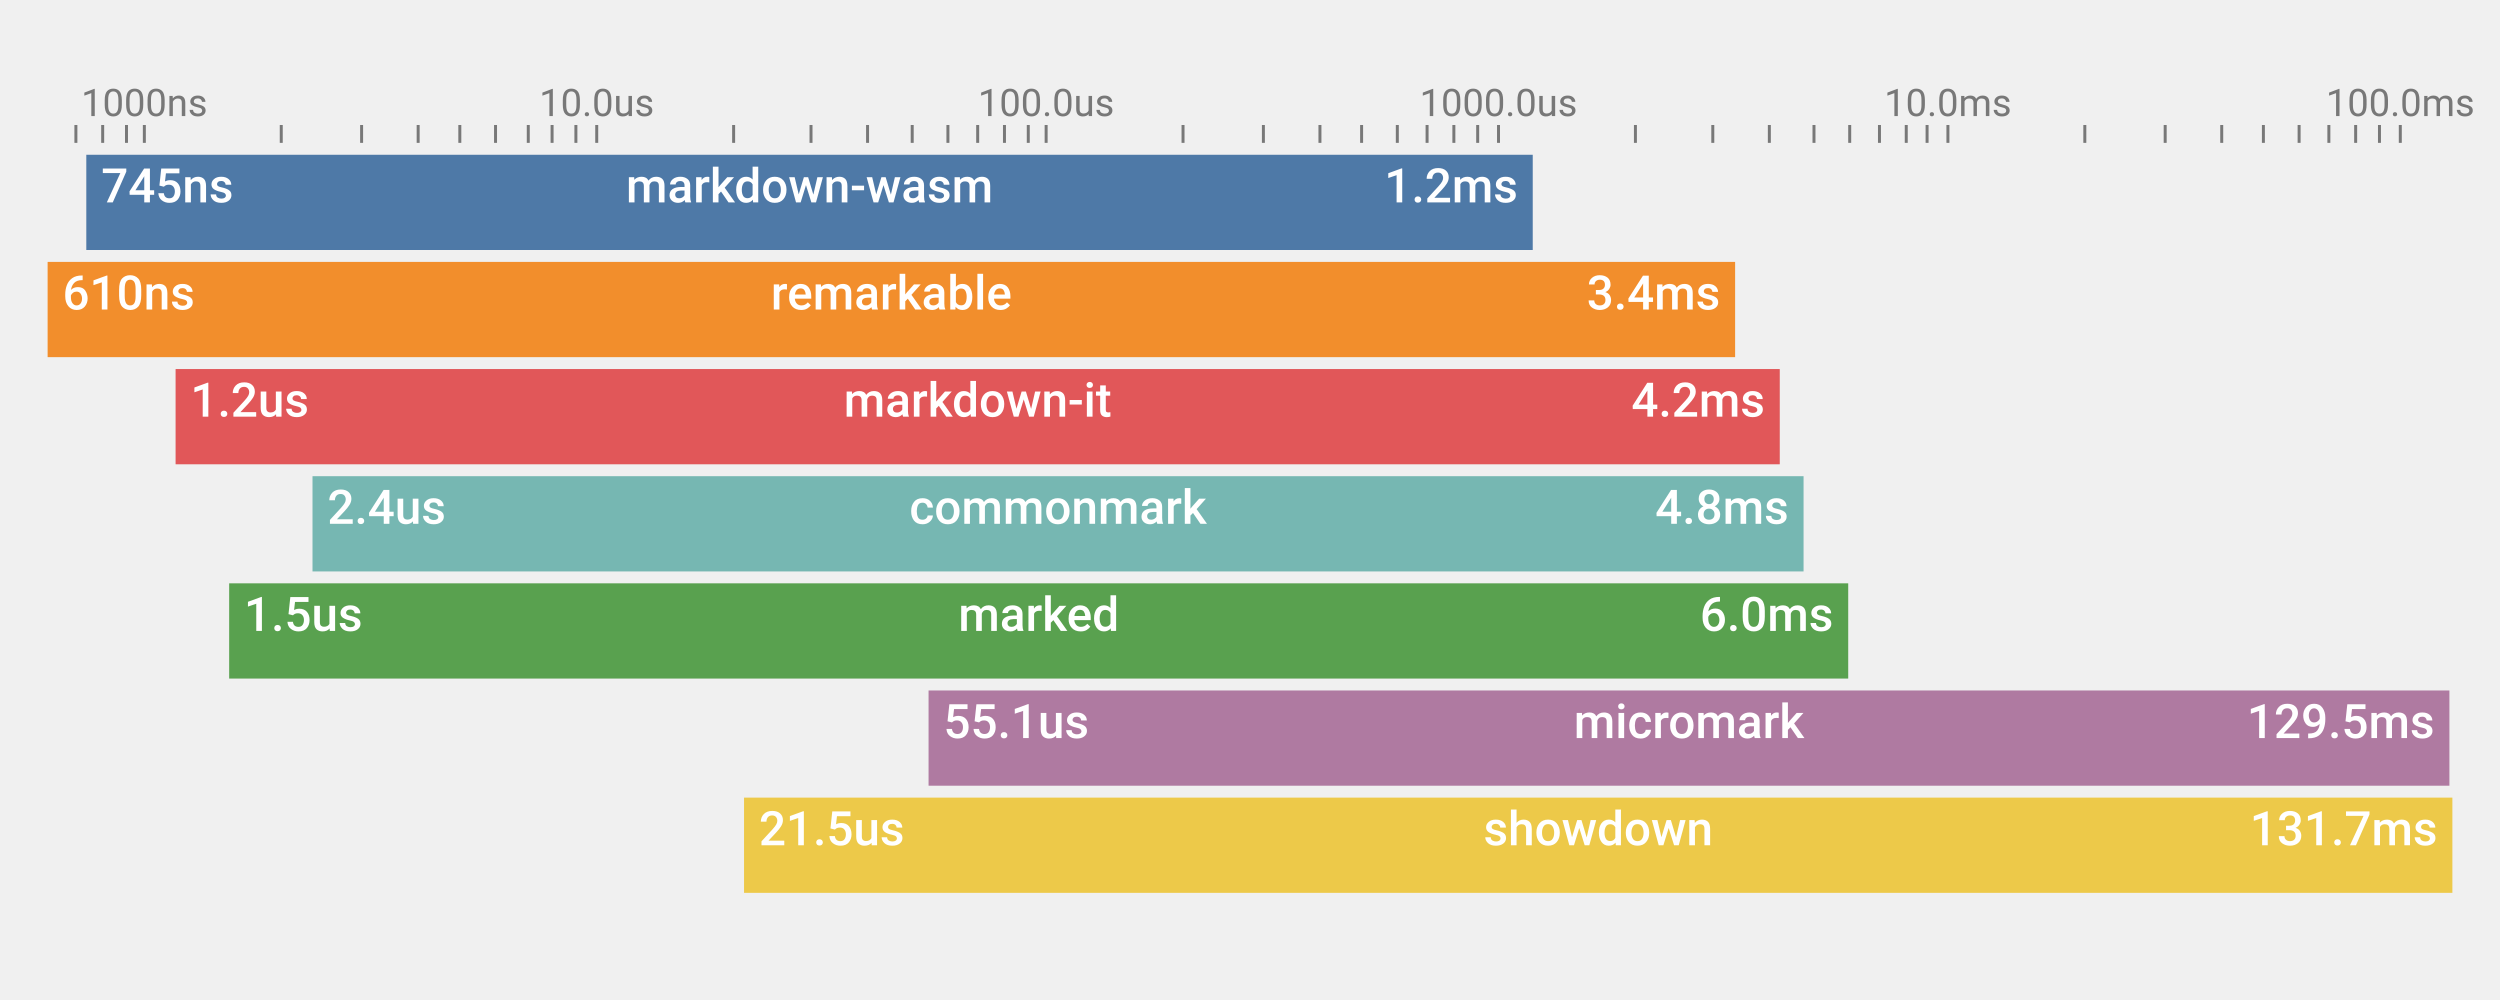
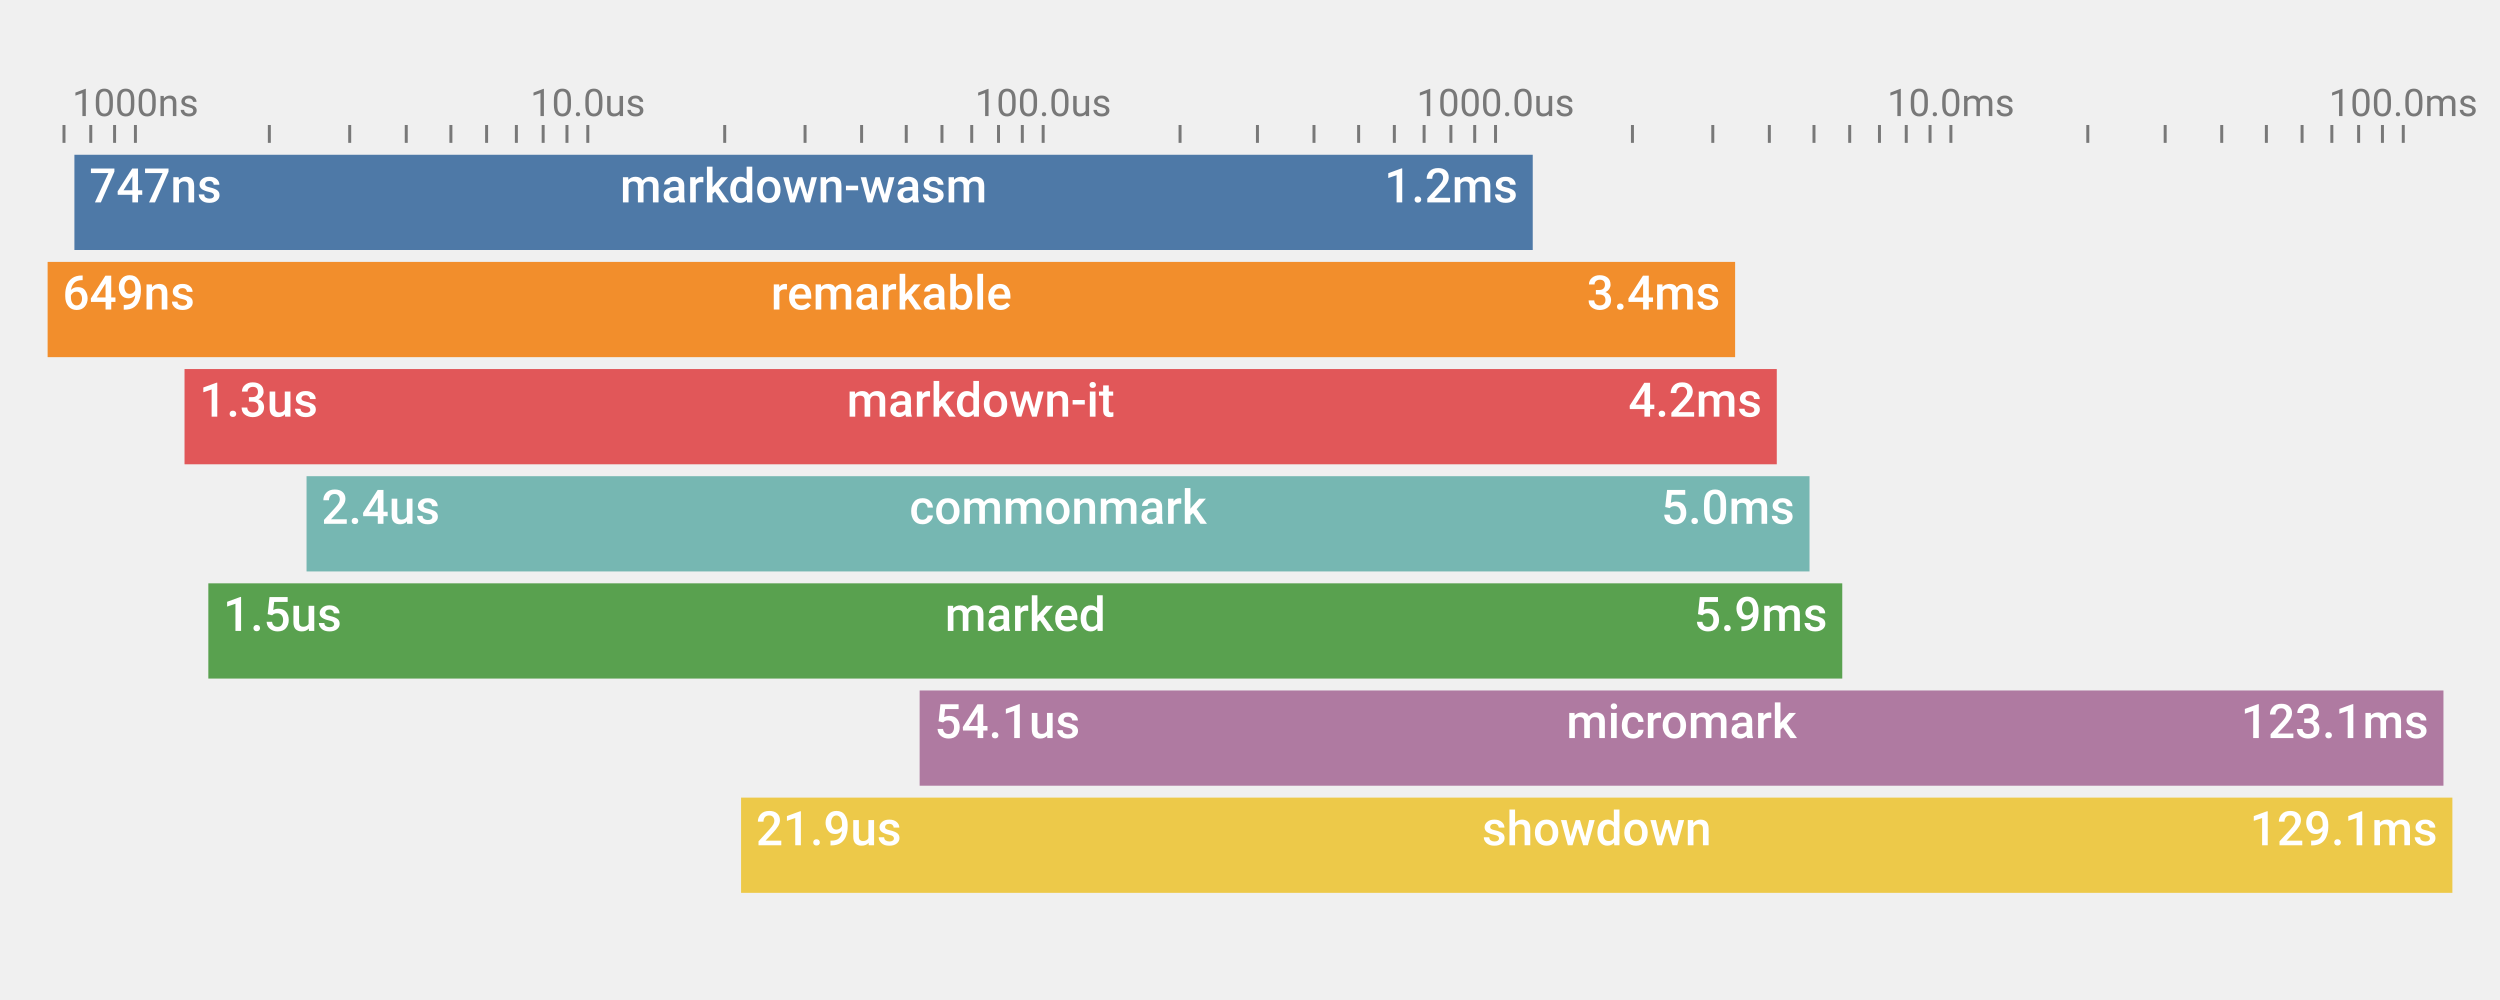
<svg xmlns="http://www.w3.org/2000/svg" width="840" height="336" font-family="system-ui,-apple-system,&quot;Segoe UI&quot;,Roboto,&quot;Helvetica Neue&quot;,&quot;Noto Sans&quot;,&quot;Liberation Sans&quot;,Arial,sans-serif" font-size="16">
-   <path fill="#4e79a7" d="M29 52h486v32H29z" />
+   <path fill="#4e79a7" d="M25 52h490v32H25z" />
  <path fill="#f28e2c" d="M16 88h567v32H16z" />
-   <path fill="#e15759" d="M59 124h539v32H59z" />
-   <path fill="#76b7b2" d="M105 160h501v32H105z" />
-   <path fill="#59a14f" d="M77 196h544v32H77z" />
-   <path fill="#af7aa1" d="M312 232h511v32H312z" />
-   <path fill="#edc949" d="M250 268h574v32H250z" />
+   <path fill="#e15759" d="M62 124h535v32H62z" />
+   <path fill="#76b7b2" d="M103 160h505v32H103z" />
+   <path fill="#59a14f" d="M70 196h549v32H70z" />
+   <path fill="#af7aa1" d="M309 232h512v32H309z" />
+   <path fill="#edc949" d="M249 268h575v32H249z" />
  <g fill="#fff" font-weight="500" text-anchor="middle">
-     <text x="272" y="68" alignment-baseline="central">markdown-wasm</text>
+     <text x="270" y="68" alignment-baseline="central">markdown-wasm</text>
    <text x="299.5" y="104" alignment-baseline="central">remarkable</text>
-     <text x="328.5" y="140" alignment-baseline="central">markdown-it</text>
+     <text x="329.5" y="140" alignment-baseline="central">markdown-it</text>
    <text x="355.5" y="176" alignment-baseline="central">commonmark</text>
-     <text x="349" y="212" alignment-baseline="central">marked</text>
-     <text x="567.5" y="248" alignment-baseline="central">micromark</text>
-     <text x="537" y="284" alignment-baseline="central">showdown</text>
+     <text x="344.5" y="212" alignment-baseline="central">marked</text>
+     <text x="565" y="248" alignment-baseline="central">micromark</text>
+     <text x="536.5" y="284" alignment-baseline="central">showdown</text>
  </g>
  <g fill="#fff" font-weight="500">
-     <text x="29" y="68" alignment-baseline="central" dx="5">745ns</text>
-     <text x="16" y="104" alignment-baseline="central" dx="5">610ns</text>
-     <text x="59" y="140" alignment-baseline="central" dx="5">1.2us</text>
-     <text x="105" y="176" alignment-baseline="central" dx="5">2.4us</text>
-     <text x="77" y="212" alignment-baseline="central" dx="5">1.5us</text>
-     <text x="312" y="248" alignment-baseline="central" dx="5">55.1us</text>
-     <text x="250" y="284" alignment-baseline="central" dx="5">21.5us</text>
+     <text x="25" y="68" alignment-baseline="central" dx="5">747ns</text>
+     <text x="16" y="104" alignment-baseline="central" dx="5">649ns</text>
+     <text x="62" y="140" alignment-baseline="central" dx="5">1.3us</text>
+     <text x="103" y="176" alignment-baseline="central" dx="5">2.4us</text>
+     <text x="70" y="212" alignment-baseline="central" dx="5">1.5us</text>
+     <text x="309" y="248" alignment-baseline="central" dx="5">54.1us</text>
+     <text x="249" y="284" alignment-baseline="central" dx="5">21.9us</text>
  </g>
  <g fill="#fff" font-weight="500" text-anchor="end">
    <text x="515" y="68" alignment-baseline="central" dx="-5">1.2ms</text>
    <text x="583" y="104" alignment-baseline="central" dx="-5">3.4ms</text>
-     <text x="598" y="140" alignment-baseline="central" dx="-5">4.2ms</text>
-     <text x="606" y="176" alignment-baseline="central" dx="-5">4.8ms</text>
-     <text x="621" y="212" alignment-baseline="central" dx="-5">6.0ms</text>
-     <text x="823" y="248" alignment-baseline="central" dx="-5">129.5ms</text>
-     <text x="824" y="284" alignment-baseline="central" dx="-5">131.7ms</text>
+     <text x="597" y="140" alignment-baseline="central" dx="-5">4.2ms</text>
+     <text x="608" y="176" alignment-baseline="central" dx="-5">5.0ms</text>
+     <text x="619" y="212" alignment-baseline="central" dx="-5">5.9ms</text>
+     <text x="821" y="248" alignment-baseline="central" dx="-5">123.1ms</text>
+     <text x="824" y="284" alignment-baseline="central" dx="-5">129.1ms</text>
  </g>
  <g fill="none" font-size="12.8" opacity=".5" text-anchor="middle">
-     <path stroke="currentColor" d="M25.5 48v-6m9 6v-6m8 6v-6" class="tick" opacity="1" />
+     <path stroke="currentColor" d="M21.5 48v-6m9 6v-6m8 6v-6" class="tick" opacity="1" />
    <g class="tick" opacity="1">
-       <path stroke="currentColor" d="M48.5 48v-6" />
-       <text y="-9" fill="currentColor" dy="0em" transform="translate(48.5 48)">1000ns</text>
+       <path stroke="currentColor" d="M45.5 48v-6" />
+       <text y="-9" fill="currentColor" dy="0em" transform="translate(45.5 48)">1000ns</text>
    </g>
-     <path stroke="currentColor" d="M94.5 48v-6m27 6v-6m19 6v-6m14 6v-6m12 6v-6m11 6v-6m8 6v-6m8 6v-6" class="tick" opacity="1" />
+     <path stroke="currentColor" d="M90.5 48v-6m27 6v-6m19 6v-6m15 6v-6m12 6v-6m10 6v-6m9 6v-6m8 6v-6" class="tick" opacity="1" />
    <g class="tick" opacity="1">
-       <path stroke="currentColor" d="M200.5 48v-6" />
-       <text y="-9" fill="currentColor" dy="0em" transform="translate(200.5 48)">10.0us</text>
+       <path stroke="currentColor" d="M197.5 48v-6" />
+       <text y="-9" fill="currentColor" dy="0em" transform="translate(197.5 48)">10.0us</text>
    </g>
-     <path stroke="currentColor" d="M246.5 48v-6m26 6v-6m19 6v-6m15 6v-6m12 6v-6m10 6v-6m9 6v-6m8 6v-6" class="tick" opacity="1" />
+     <path stroke="currentColor" d="M243.5 48v-6m27 6v-6m19 6v-6m15 6v-6m12 6v-6m10 6v-6m9 6v-6m8 6v-6" class="tick" opacity="1" />
    <g class="tick" opacity="1">
-       <path stroke="currentColor" d="M351.5 48v-6" />
-       <text y="-9" fill="currentColor" dy="0em" transform="translate(351.5 48)">100.0us</text>
+       <path stroke="currentColor" d="M350.5 48v-6" />
+       <text y="-9" fill="currentColor" dy="0em" transform="translate(350.5 48)">100.0us</text>
    </g>
-     <path stroke="currentColor" d="M397.5 48v-6m27 6v-6m19 6v-6m14 6v-6m12 6v-6m10 6v-6m9 6v-6m8 6v-6" class="tick" opacity="1" />
+     <path stroke="currentColor" d="M396.5 48v-6m26 6v-6m19 6v-6m15 6v-6m12 6v-6m10 6v-6m9 6v-6m8 6v-6" class="tick" opacity="1" />
    <g class="tick" opacity="1">
-       <path stroke="currentColor" d="M503.5 48v-6" />
-       <text y="-9" fill="currentColor" dy="0em" transform="translate(503.5 48)">1000.0us</text>
+       <path stroke="currentColor" d="M502.5 48v-6" />
+       <text y="-9" fill="currentColor" dy="0em" transform="translate(502.5 48)">1000.0us</text>
    </g>
-     <path stroke="currentColor" d="M549.5 48v-6m26 6v-6m19 6v-6m15 6v-6m12 6v-6m10 6v-6m9 6v-6m7 6v-6" class="tick" opacity="1" />
+     <path stroke="currentColor" d="M548.5 48v-6m27 6v-6m19 6v-6m15 6v-6m12 6v-6m10 6v-6m9 6v-6m8 6v-6" class="tick" opacity="1" />
    <g class="tick" opacity="1">
-       <path stroke="currentColor" d="M654.5 48v-6" />
-       <text y="-9" fill="currentColor" dy="0em" transform="translate(654.5 48)">10.0ms</text>
+       <path stroke="currentColor" d="M655.5 48v-6" />
+       <text y="-9" fill="currentColor" dy="0em" transform="translate(655.5 48)">10.0ms</text>
    </g>
-     <path stroke="currentColor" d="M700.5 48v-6m27 6v-6m19 6v-6m14 6v-6m12 6v-6m10 6v-6m9 6v-6m8 6v-6" class="tick" opacity="1" />
+     <path stroke="currentColor" d="M701.5 48v-6m26 6v-6m19 6v-6m15 6v-6m12 6v-6m10 6v-6m9 6v-6m8 6v-6" class="tick" opacity="1" />
    <g class="tick" opacity="1">
-       <path stroke="currentColor" d="M806.5 48v-6" />
-       <text y="-9" fill="currentColor" dy="0em" transform="translate(806.5 48)">100.0ms</text>
+       <path stroke="currentColor" d="M807.5 48v-6" />
+       <text y="-9" fill="currentColor" dy="0em" transform="translate(807.5 48)">100.0ms</text>
    </g>
  </g>
</svg>
